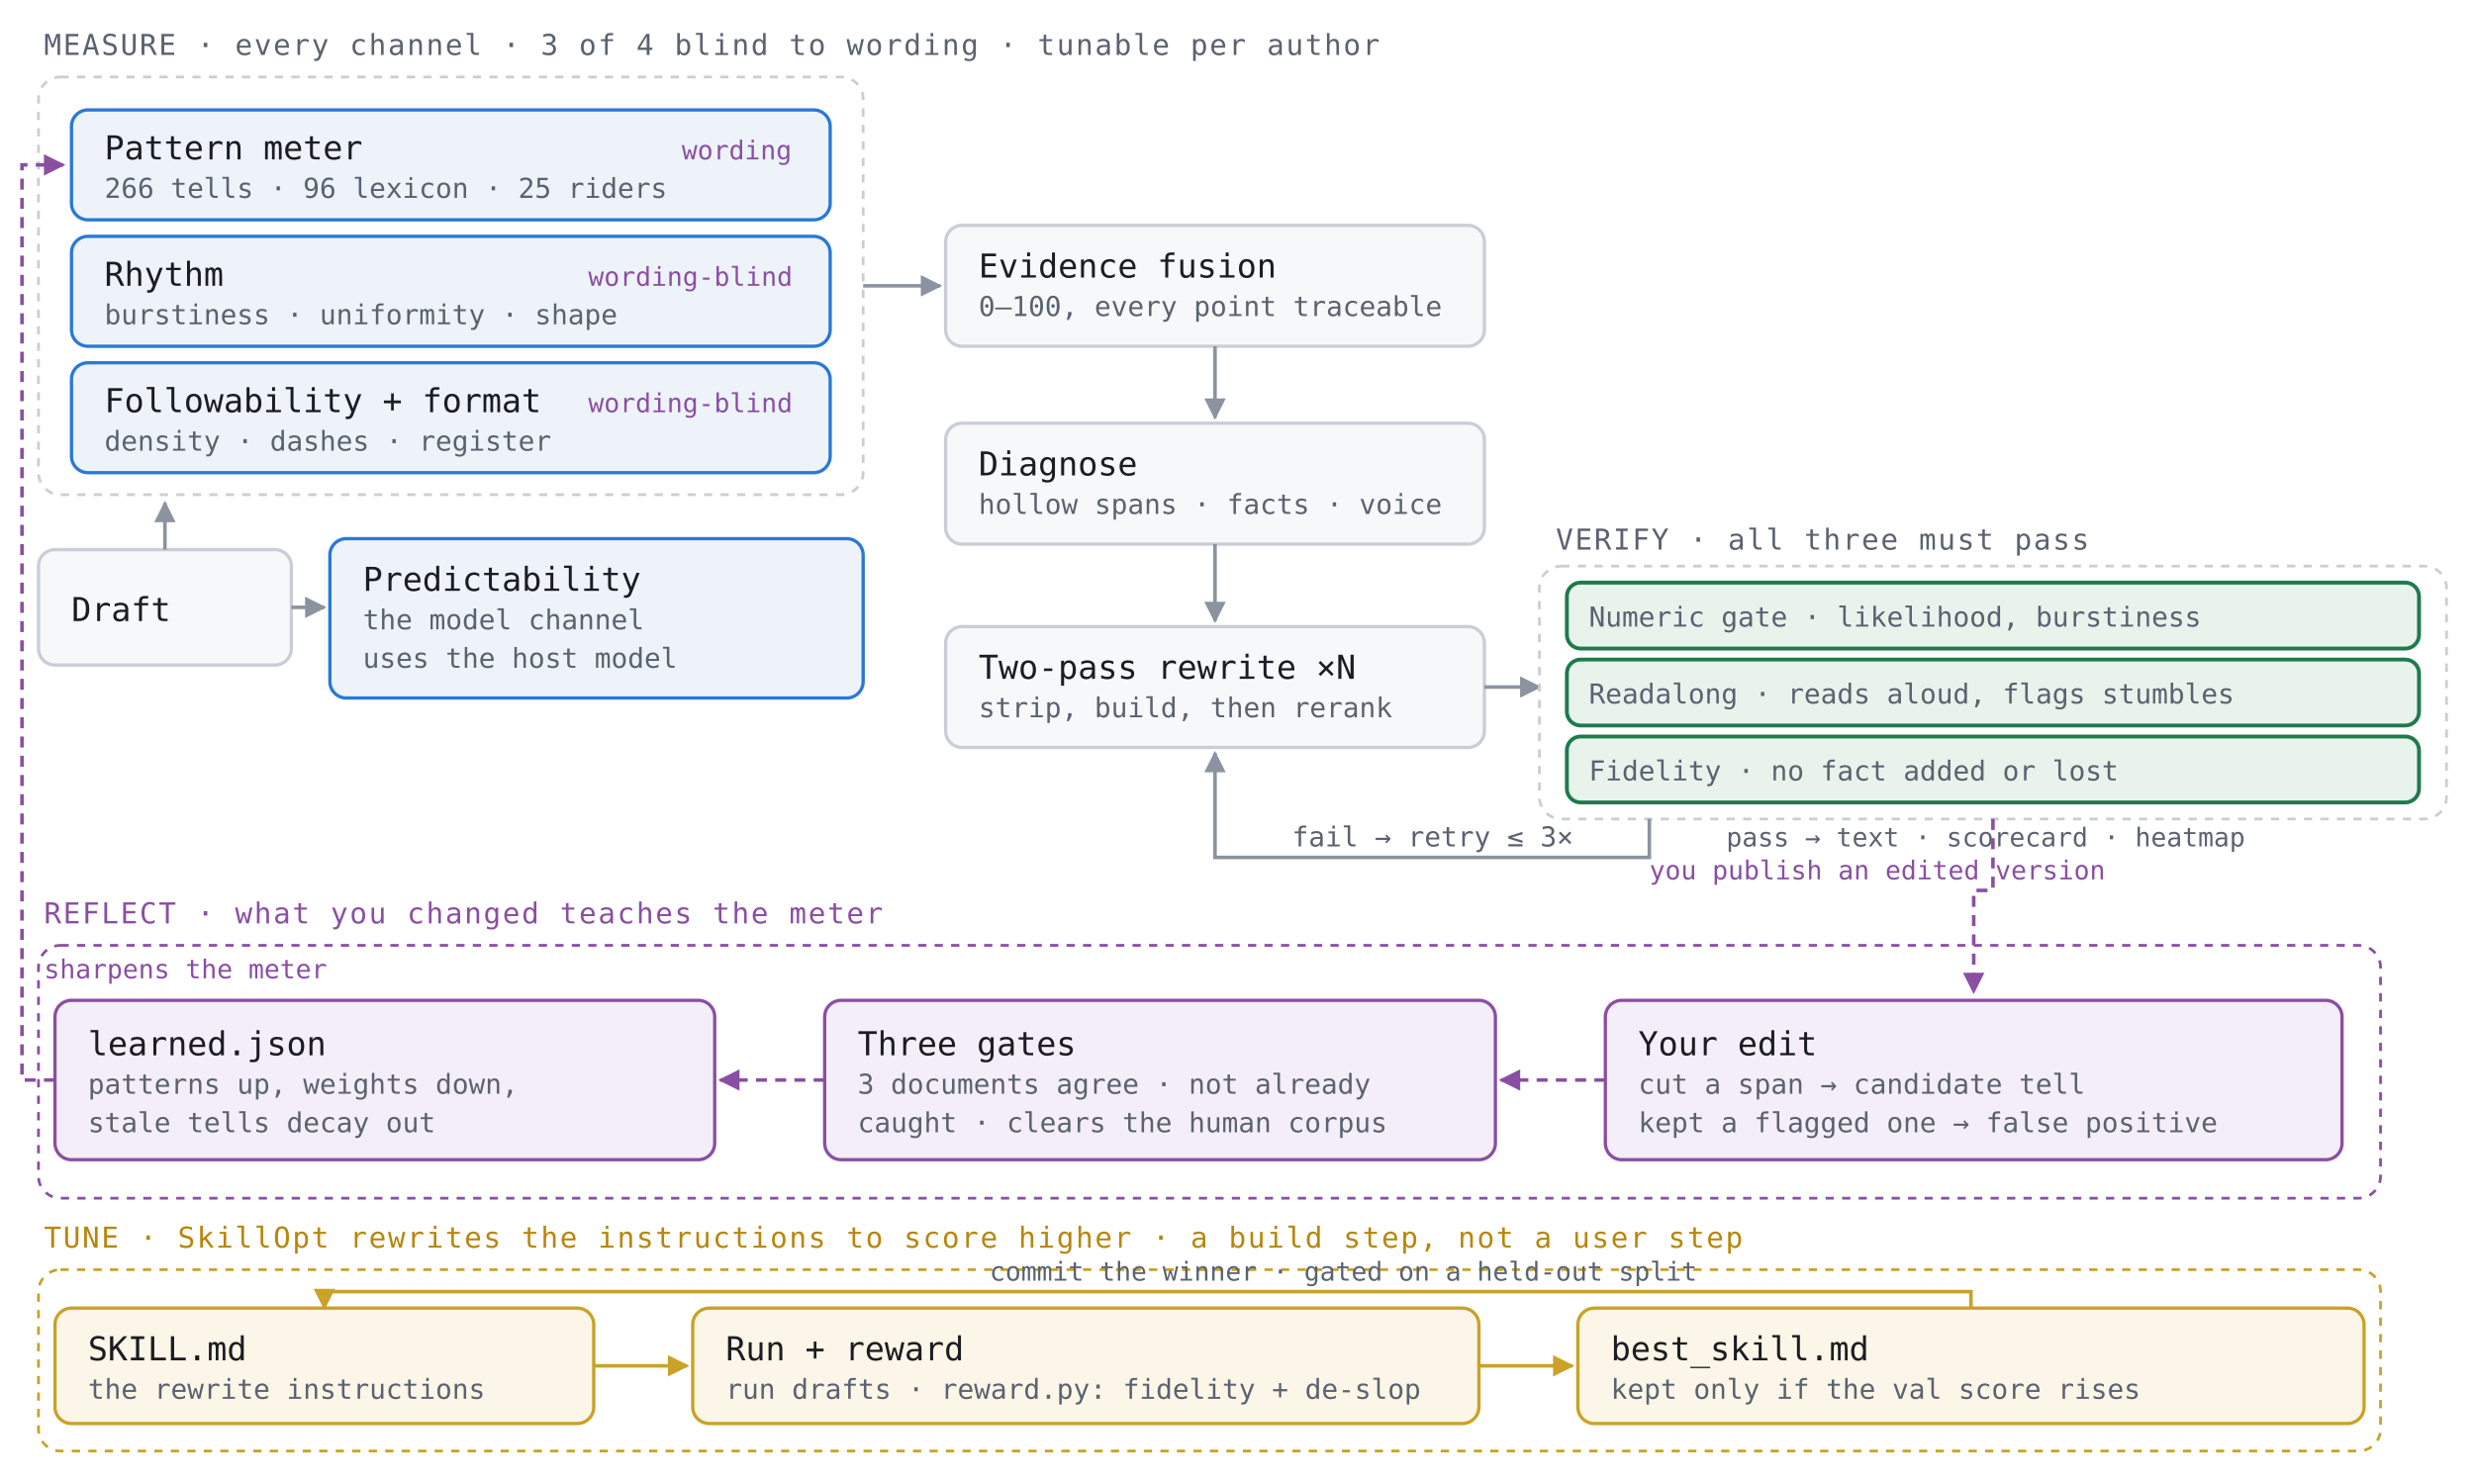
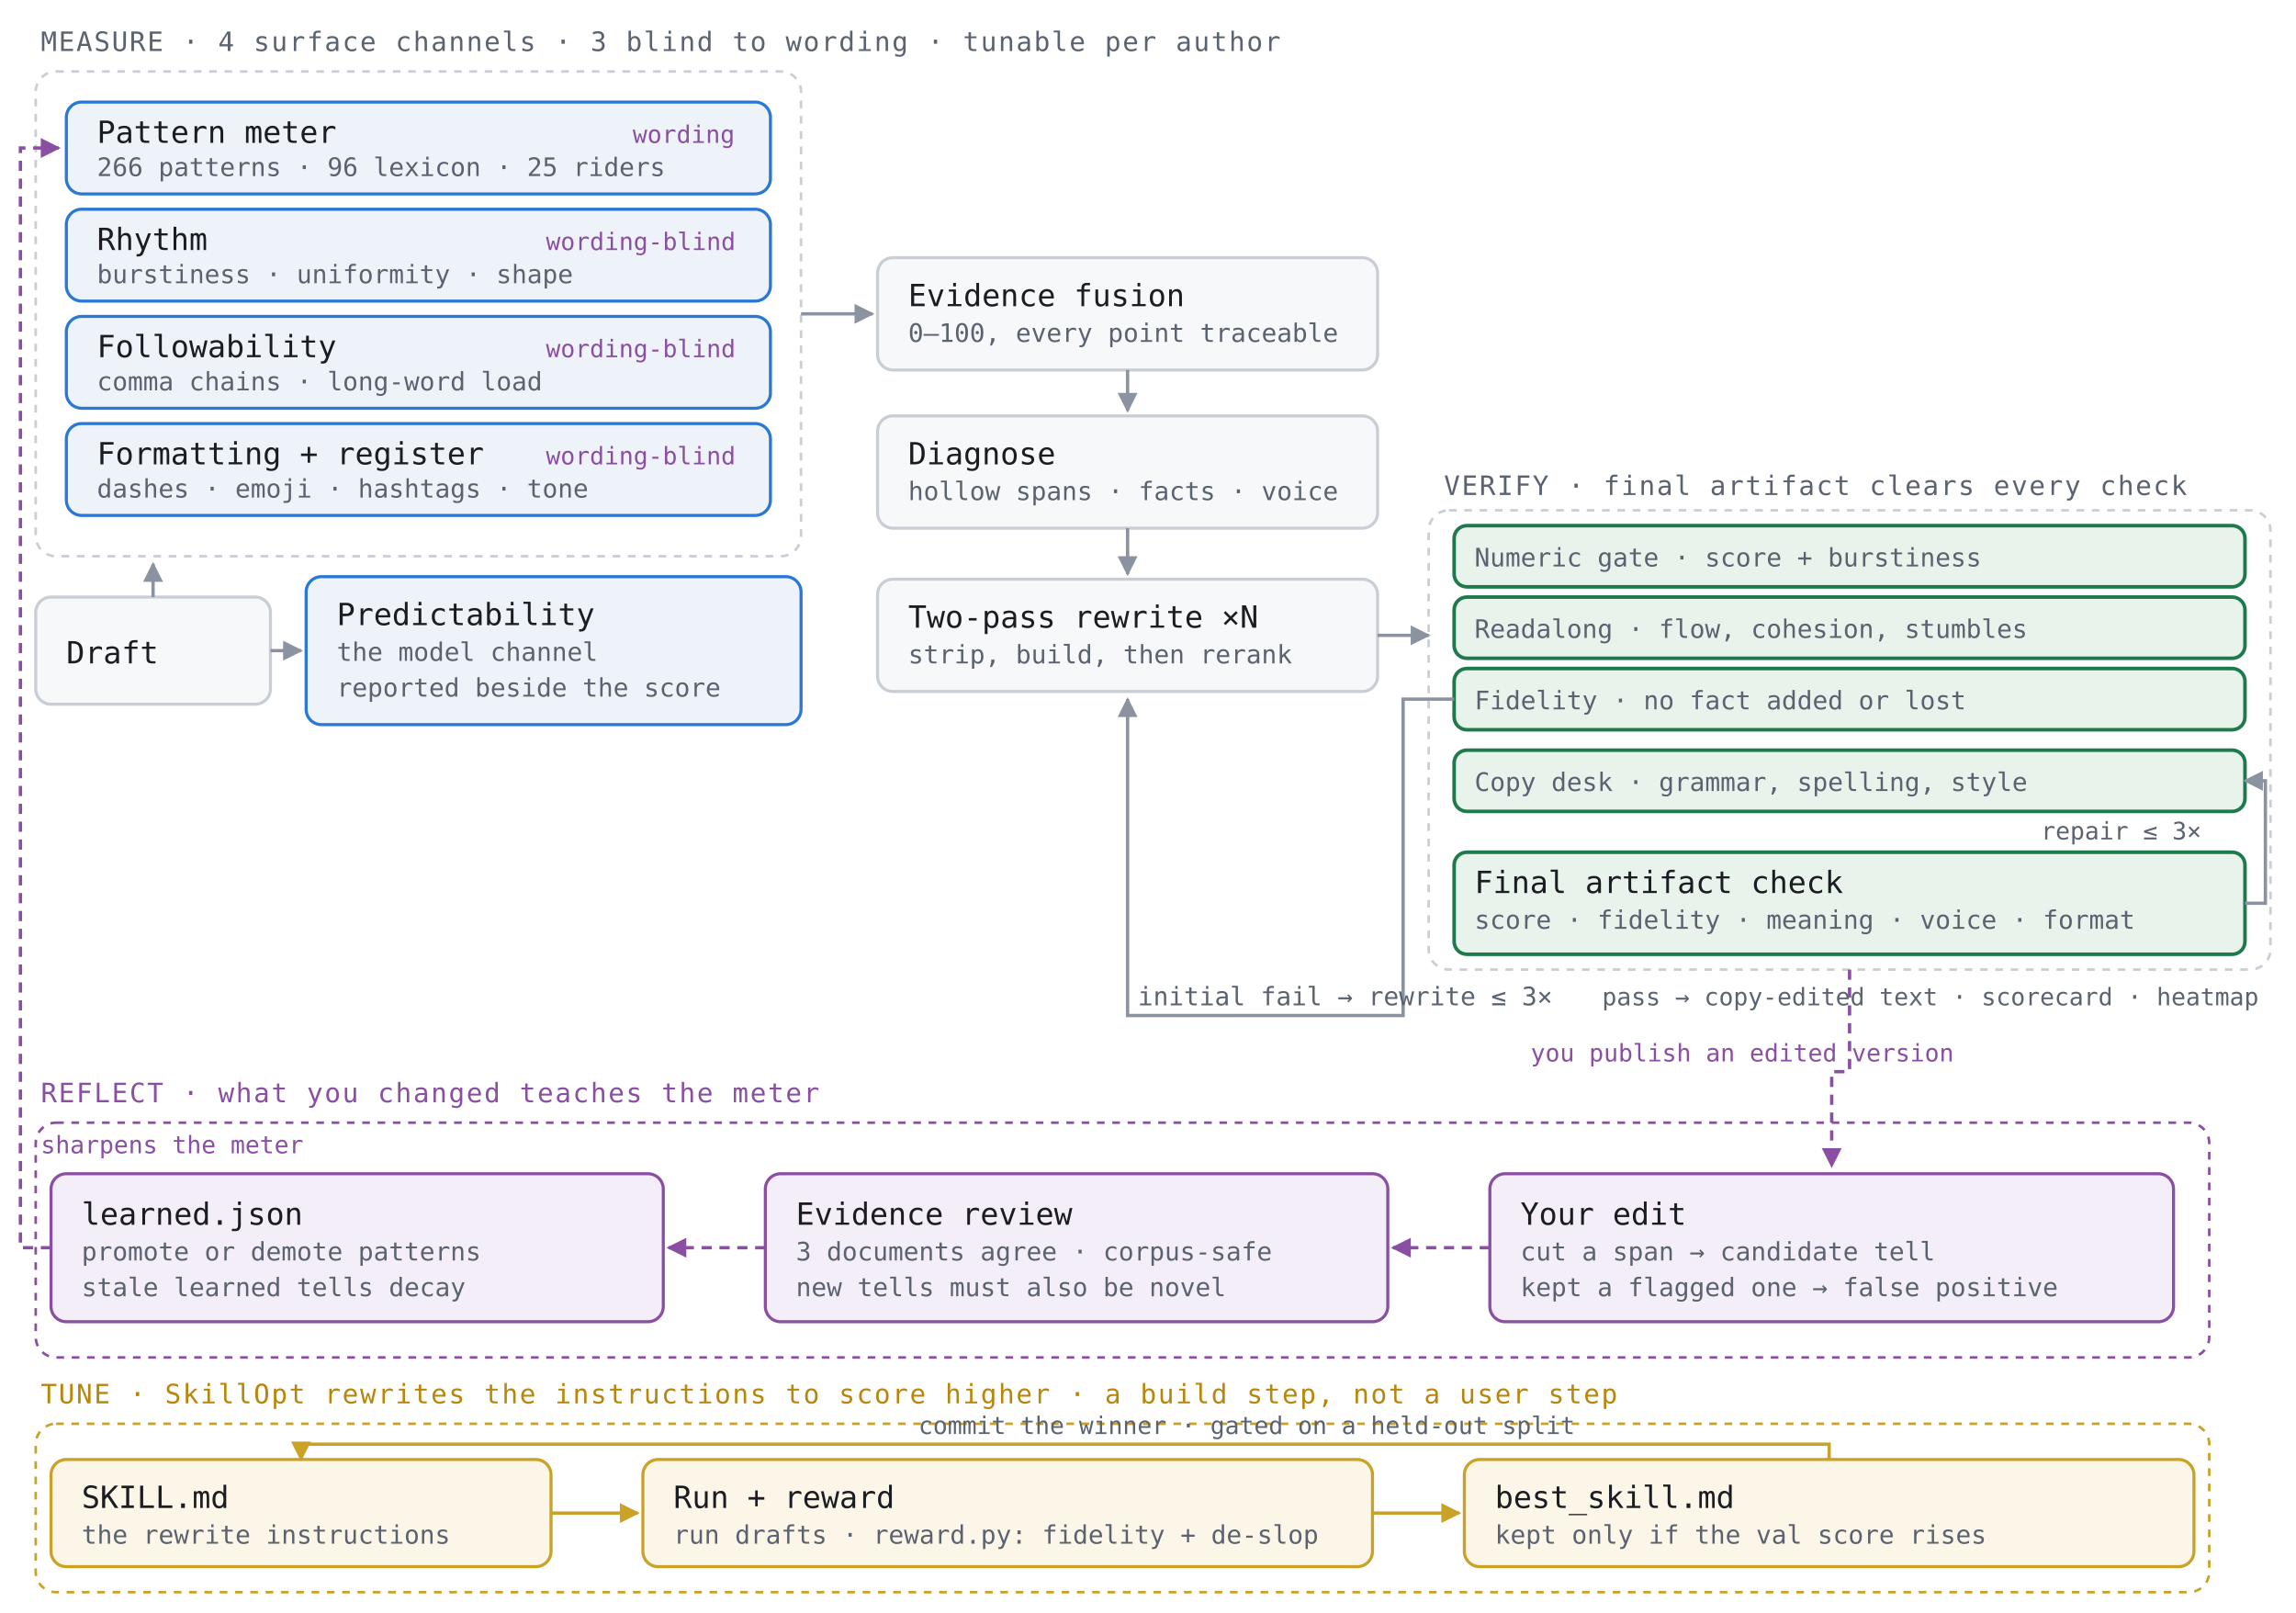
- <svg xmlns="http://www.w3.org/2000/svg" viewBox="0 0 900 540" width="900" height="540" font-family="ui-monospace,SFMono-Regular,Menlo,Consolas,monospace" role="img" aria-label="Zero Slop engine. A draft is measured by three interpretable channels: a pattern meter of 266 weighted tells with a 96-term lexicon and 25 context-gated riders, the only channel that reads specific wording, plus rhythm and followability, both blind to wording and so surviving a rewrite. A fifth, model channel called predictability asks the host model to guess masked words and reports how often it succeeds, shipping no model of its own and reported beside the score rather than fused into it. Evidence fusion produces an AI-likelihood score from 0 to 100 in which every point traces to a quoted span. Diagnose finds hollow spans, inventories facts and marks the author voice. A two-pass rewrite strips the tells then rebuilds toward an expert register, produced as several candidates and reranked to the cleanest one that keeps every fact. A verify gate passes only when all three checks clear: the numeric gate on likelihood and burstiness, a readalong pass that reads the rewrite aloud and flags stumbles, transitions and repetition, and a fidelity check that adds or loses no fact; any failure loops back to the rewrite up to three times, and passing emits the rewritten text with a scorecard and heatmap. Below runs the reflect loop: when you publish an edited version, a span you cut becomes a candidate tell and a flagged span you kept becomes false-positive evidence, and neither changes anything until three gates pass — three independent documents agree, the span is not already caught, and it clears the corpus of certified human writing — after which learned.json raises patterns, lowers weights and lets stale tells decay, sharpening the meter. A separate tune band shows SkillOpt optimizing the SKILL.md instructions against an eval harness of de-slop gain, fidelity and the gate, keeping a candidate only when a held-out validation score improves; this is a maintainer step and runs offline of the user.">
+ <svg xmlns="http://www.w3.org/2000/svg" viewBox="0 0 900 632" width="900" height="632" font-family="ui-monospace,SFMono-Regular,Menlo,Consolas,monospace" role="img" aria-label="Zero Slop engine. A draft is measured by four surface channels: a pattern meter of 266 weighted patterns with a 96-term lexicon and 25 context-gated riders, plus rhythm, followability, and formatting with register. Only the pattern meter reads specific wording; the other three surface channels are blind to particular word choices. A fifth model channel called predictability asks the host model to guess masked words, ships no model of its own, and is reported beside the score rather than fused into it. Evidence fusion produces an AI-likelihood score from 0 to 100 in which every point is traceable. Diagnose finds hollow spans, inventories facts, and marks the author's voice. A two-pass rewrite strips tells, rebuilds toward an expert register, produces several candidates, and reranks them to the cleanest one that keeps every fact. Initial verification requires the numeric gate, a fresh-eyes readalong, and a fidelity check. The selected rewrite then enters a dedicated final copy desk for grammar, spelling, punctuation, consistency, and style. The exact copy-edited artifact is rechecked for score, fidelity, meaning, voice, and format; a repair loops through the copy desk and final checks up to three times, while an earlier gate failure loops back to the rewrite. Passing emits the copy-edited text with a scorecard and heatmap. Below runs the reflect loop: when you publish an edited version, a span you cut becomes a candidate tell and a flagged span you kept becomes false-positive evidence. Neither changes the meter until three distinct documents corroborate the evidence and corpus-safety checks pass; new candidate tells must also be novel. Learned patterns can then be promoted or demoted, and stale learned tells can decay, sharpening the meter. A separate tune band shows SkillOpt optimizing the SKILL.md instructions against an eval harness of de-slop gain, fidelity, and the gate, keeping a candidate only when a held-out validation score improves; this is a maintainer step and runs offline of the user.">
  <defs>
    <marker id="a" viewBox="0 0 10 10" refX="9" refY="5" markerWidth="6" markerHeight="6" orient="auto-start-reverse">
      <path d="M0 0 L10 5 L0 10 z" fill="#8A939F" />
    </marker>
    <marker id="b" viewBox="0 0 10 10" refX="9" refY="5" markerWidth="6" markerHeight="6" orient="auto-start-reverse">
      <path d="M0 0 L10 5 L0 10 z" fill="#8A4FA3" />
    </marker>
    <marker id="c" viewBox="0 0 10 10" refX="9" refY="5" markerWidth="6" markerHeight="6" orient="auto-start-reverse">
      <path d="M0 0 L10 5 L0 10 z" fill="#C9A227" />
    </marker>
    <style>
-       .s  { fill:#F7F8FA; stroke:#C9CED6; stroke-width:1.2 }
+       .surface { fill:#F7F8FA; stroke:#C9CED6; stroke-width:1.2 }
      .ch { fill:#EEF3FA; stroke:#2A78D6; stroke-width:1.2 }
      .hi { fill:#E8F3EC; stroke:#1E7A4C; stroke-width:1.4 }
      .lr { fill:#F4EEF8; stroke:#8A4FA3; stroke-width:1.2 }
      .tn { fill:#FBF6E7; stroke:#C9A227; stroke-width:1.2 }
      .t  { font-size:12px; fill:#1B1D22 }
      .m  { font-size:10px; fill:#5B6270 }
      .h  { font-size:10.5px; fill:#5B6270; letter-spacing:.06em }
      .hp { font-size:10.5px; fill:#8A4FA3; letter-spacing:.06em }
      .ht { font-size:10.5px; fill:#B8860B; letter-spacing:.06em }
      .lb { font-size:9.5px; fill:#8A4FA3 }
      .lg { font-size:9.5px; fill:#5B6270 }
      .ln { stroke:#8A939F; stroke-width:1.3; fill:none }
      .lp { stroke:#8A4FA3; stroke-width:1.3; fill:none; stroke-dasharray:4 3 }
      .lt { stroke:#C9A227; stroke-width:1.3; fill:none }
      .grp{ fill:none; stroke:#C9CED6; stroke-width:1; stroke-dasharray:3 3 }
      .grl{ fill:none; stroke:#8A4FA3; stroke-width:1; stroke-dasharray:3 3 }
      .grt{ fill:none; stroke:#C9A227; stroke-width:1; stroke-dasharray:3 3 }
      @media (prefers-color-scheme: dark) {
-         .s  { fill:#1E2128; stroke:#3A404B }
+         svg { color-scheme: dark }
+         .surface { fill:#1E2128; stroke:#3A404B }
        .ch { fill:#16233A; stroke:#4B90E2 }
        .hi { fill:#14291D; stroke:#3FA872 }
        .lr { fill:#241B2E; stroke:#A972C4 }
        .tn { fill:#2A2417; stroke:#C9A227 }
        .t  { fill:#E8EAED }
        .m  { fill:#9AA2AE }
        .h  { fill:#9AA2AE }
        .hp { fill:#A972C4 }
        .ht { fill:#D6B84A }
        .lb { fill:#A972C4 }
        .lg { fill:#9AA2AE }
        .ln { stroke:#6B7280 }
        .grp{ stroke:#3A404B }
      }
    </style>
  </defs>
-   <text x="16" y="20" class="h">MEASURE · every channel · 3 of 4 blind to wording · tunable per author</text>
-   <rect x="14" y="28" width="300" height="152" rx="8" class="grp" />
-   <rect x="26" y="40" width="276" height="40" rx="6" class="ch" />
-   <text x="38" y="58" class="t">Pattern meter</text>
-   <text x="38" y="72" class="m">266 tells · 96 lexicon · 25 riders</text>
-   <text x="248" y="58" class="lb" fill="#8A939F">wording</text>
-   <rect x="26" y="86" width="276" height="40" rx="6" class="ch" />
-   <text x="38" y="104" class="t">Rhythm</text>
-   <text x="38" y="118" class="m">burstiness · uniformity · shape</text>
-   <text x="214" y="104" class="lb" fill="#1E7A4C">wording-blind</text>
-   <rect x="26" y="132" width="276" height="40" rx="6" class="ch" />
-   <text x="38" y="150" class="t">Followability + format</text>
-   <text x="38" y="164" class="m">density · dashes · register</text>
-   <text x="214" y="150" class="lb" fill="#1E7A4C">wording-blind</text>
-   <rect x="14" y="200" width="92" height="42" rx="6" class="s" />
-   <text x="26" y="226" class="t">Draft</text>
-   <path d="M60 200 L60 183" class="ln" marker-end="url(#a)" />
-   <rect x="120" y="196" width="194" height="58" rx="6" class="ch" />
-   <text x="132" y="215" class="t">Predictability</text>
-   <text x="132" y="229" class="m">the model channel</text>
-   <text x="132" y="243" class="m">uses the host model</text>
-   <path d="M106 221 L118 221" class="ln" marker-end="url(#a)" />
-   <path d="M314 104 L342 104" class="ln" marker-end="url(#a)" />
-   <rect x="344" y="82" width="196" height="44" rx="6" class="s" />
-   <text x="356" y="101" class="t">Evidence fusion</text>
-   <text x="356" y="115" class="m">0–100, every point traceable</text>
-   <path d="M442 126 L442 152" class="ln" marker-end="url(#a)" />
-   <rect x="344" y="154" width="196" height="44" rx="6" class="s" />
-   <text x="356" y="173" class="t">Diagnose</text>
-   <text x="356" y="187" class="m">hollow spans · facts · voice</text>
-   <path d="M442 198 L442 226" class="ln" marker-end="url(#a)" />
-   <rect x="344" y="228" width="196" height="44" rx="6" class="s" />
-   <text x="356" y="247" class="t">Two-pass rewrite ×N</text>
-   <text x="356" y="261" class="m">strip, build, then rerank</text>
-   <path d="M540 250 L560 250" class="ln" marker-end="url(#a)" />
-   <text x="566" y="200" class="h">VERIFY · all three must pass</text>
-   <rect x="560" y="206" width="330" height="92" rx="8" class="grp" />
-   <rect x="570" y="212" width="310" height="24" rx="5" class="hi" />
-   <text x="578" y="228" class="m">Numeric gate · likelihood, burstiness</text>
-   <rect x="570" y="240" width="310" height="24" rx="5" class="hi" />
-   <text x="578" y="256" class="m">Readalong · reads aloud, flags stumbles</text>
-   <rect x="570" y="268" width="310" height="24" rx="5" class="hi" />
-   <text x="578" y="284" class="m">Fidelity · no fact added or lost</text>
-   <path d="M600 298 L600 312 L442 312 L442 274" class="ln" marker-end="url(#a)" />
-   <text x="470" y="308" class="m">fail → retry ≤ 3×</text>
-   <text x="628" y="308" class="lg">pass → text · scorecard · heatmap</text>
-   <text x="16" y="336" class="hp">REFLECT · what you changed teaches the meter</text>
-   <rect x="14" y="344" width="852" height="92" rx="8" class="grl" />
-   <path d="M725 298 L725 324 L718 324 L718 361" class="lp" marker-end="url(#b)" />
-   <text x="600" y="320" class="lb">you publish an edited version</text>
-   <rect x="584" y="364" width="268" height="58" rx="6" class="lr" />
-   <text x="596" y="384" class="t">Your edit</text>
-   <text x="596" y="398" class="m">cut a span → candidate tell</text>
-   <text x="596" y="412" class="m">kept a flagged one → false positive</text>
-   <path d="M584 393 L546 393" class="lp" marker-end="url(#b)" />
-   <rect x="300" y="364" width="244" height="58" rx="6" class="lr" />
-   <text x="312" y="384" class="t">Three gates</text>
-   <text x="312" y="398" class="m">3 documents agree · not already</text>
-   <text x="312" y="412" class="m">caught · clears the human corpus</text>
-   <path d="M300 393 L262 393" class="lp" marker-end="url(#b)" />
-   <rect x="20" y="364" width="240" height="58" rx="6" class="lr" />
-   <text x="32" y="384" class="t">learned.json</text>
-   <text x="32" y="398" class="m">patterns up, weights down,</text>
-   <text x="32" y="412" class="m">stale tells decay out</text>
-   <path d="M20 393 L8 393 L8 60 L23 60" class="lp" marker-end="url(#b)" />
-   <text x="16" y="356" class="lb">sharpens the meter</text>
-   <text x="16" y="454" class="ht">TUNE · SkillOpt rewrites the instructions to score higher · a build step, not a user step</text>
-   <rect x="14" y="462" width="852" height="66" rx="8" class="grt" />
-   <rect x="20" y="476" width="196" height="42" rx="6" class="tn" />
-   <text x="32" y="495" class="t">SKILL.md</text>
-   <text x="32" y="509" class="m">the rewrite instructions</text>
-   <path d="M216 497 L250 497" class="lt" marker-end="url(#c)" />
-   <rect x="252" y="476" width="286" height="42" rx="6" class="tn" />
-   <text x="264" y="495" class="t">Run + reward</text>
-   <text x="264" y="509" class="m">run drafts · reward.py: fidelity + de-slop</text>
-   <path d="M538 497 L572 497" class="lt" marker-end="url(#c)" />
-   <rect x="574" y="476" width="286" height="42" rx="6" class="tn" />
-   <text x="586" y="495" class="t">best_skill.md</text>
-   <text x="586" y="509" class="m">kept only if the val score rises</text>
-   <path d="M717 476 L717 470 L118 470 L118 476" class="lt" marker-end="url(#c)" />
-   <text x="360" y="466" class="lg">commit the winner · gated on a held-out split</text>
+   <text x="16" y="20" class="h">MEASURE · 4 surface channels · 3 blind to wording · tunable per author</text>
+   <rect x="14" y="28" width="300" height="190" rx="8" class="grp" />
+   <rect x="26" y="40" width="276" height="36" rx="6" class="ch" />
+   <text x="38" y="56" class="t">Pattern meter</text>
+   <text x="38" y="69" class="m">266 patterns · 96 lexicon · 25 riders</text>
+   <text x="248" y="56" class="lb" fill="#8A939F">wording</text>
+   <rect x="26" y="82" width="276" height="36" rx="6" class="ch" />
+   <text x="38" y="98" class="t">Rhythm</text>
+   <text x="38" y="111" class="m">burstiness · uniformity · shape</text>
+   <text x="214" y="98" class="lb" fill="#1E7A4C">wording-blind</text>
+   <rect x="26" y="124" width="276" height="36" rx="6" class="ch" />
+   <text x="38" y="140" class="t">Followability</text>
+   <text x="38" y="153" class="m">comma chains · long-word load</text>
+   <text x="214" y="140" class="lb" fill="#1E7A4C">wording-blind</text>
+   <rect x="26" y="166" width="276" height="36" rx="6" class="ch" />
+   <text x="38" y="182" class="t">Formatting + register</text>
+   <text x="38" y="195" class="m">dashes · emoji · hashtags · tone</text>
+   <text x="214" y="182" class="lb" fill="#1E7A4C">wording-blind</text>
+   <rect x="14" y="234" width="92" height="42" rx="6" class="surface" />
+   <text x="26" y="260" class="t">Draft</text>
+   <path d="M60 234 L60 221" class="ln" marker-end="url(#a)" />
+   <rect x="120" y="226" width="194" height="58" rx="6" class="ch" />
+   <text x="132" y="245" class="t">Predictability</text>
+   <text x="132" y="259" class="m">the model channel</text>
+   <text x="132" y="273" class="m">reported beside the score</text>
+   <path d="M106 255 L118 255" class="ln" marker-end="url(#a)" />
+   <path d="M314 123 L342 123" class="ln" marker-end="url(#a)" />
+   <rect x="344" y="101" width="196" height="44" rx="6" class="surface" />
+   <text x="356" y="120" class="t">Evidence fusion</text>
+   <text x="356" y="134" class="m">0–100, every point traceable</text>
+   <path d="M442 145 L442 161" class="ln" marker-end="url(#a)" />
+   <rect x="344" y="163" width="196" height="44" rx="6" class="surface" />
+   <text x="356" y="182" class="t">Diagnose</text>
+   <text x="356" y="196" class="m">hollow spans · facts · voice</text>
+   <path d="M442 207 L442 225" class="ln" marker-end="url(#a)" />
+   <rect x="344" y="227" width="196" height="44" rx="6" class="surface" />
+   <text x="356" y="246" class="t">Two-pass rewrite ×N</text>
+   <text x="356" y="260" class="m">strip, build, then rerank</text>
+   <path d="M540 249 L560 249" class="ln" marker-end="url(#a)" />
+   <text x="566" y="194" class="h">VERIFY · final artifact clears every check</text>
+   <rect x="560" y="200" width="330" height="180" rx="8" class="grp" />
+   <rect x="570" y="206" width="310" height="24" rx="5" class="hi" />
+   <text x="578" y="222" class="m">Numeric gate · score + burstiness</text>
+   <rect x="570" y="234" width="310" height="24" rx="5" class="hi" />
+   <text x="578" y="250" class="m">Readalong · flow, cohesion, stumbles</text>
+   <rect x="570" y="262" width="310" height="24" rx="5" class="hi" />
+   <text x="578" y="278" class="m">Fidelity · no fact added or lost</text>
+   <rect x="570" y="294" width="310" height="24" rx="5" class="hi" />
+   <text x="578" y="310" class="m">Copy desk · grammar, spelling, style</text>
+   <rect x="570" y="334" width="310" height="40" rx="5" class="hi" />
+   <text x="578" y="350" class="t">Final artifact check</text>
+   <text x="578" y="364" class="m">score · fidelity · meaning · voice · format</text>
+   <path d="M570 274 L550 274 L550 398 L442 398 L442 274" class="ln" marker-end="url(#a)" />
+   <text x="446" y="394" class="m">initial fail → rewrite ≤ 3×</text>
+   <path d="M880 354 L888 354 L888 306 L880 306" class="ln" marker-end="url(#a)" />
+   <text x="800" y="329" class="lg">repair ≤ 3×</text>
+   <text x="628" y="394" class="lg">pass → copy-edited text · scorecard · heatmap</text>
+   <text x="16" y="432" class="hp">REFLECT · what you changed teaches the meter</text>
+   <rect x="14" y="440" width="852" height="92" rx="8" class="grl" />
+   <path d="M725 380 L725 420 L718 420 L718 457" class="lp" marker-end="url(#b)" />
+   <text x="600" y="416" class="lb">you publish an edited version</text>
+   <rect x="584" y="460" width="268" height="58" rx="6" class="lr" />
+   <text x="596" y="480" class="t">Your edit</text>
+   <text x="596" y="494" class="m">cut a span → candidate tell</text>
+   <text x="596" y="508" class="m">kept a flagged one → false positive</text>
+   <path d="M584 489 L546 489" class="lp" marker-end="url(#b)" />
+   <rect x="300" y="460" width="244" height="58" rx="6" class="lr" />
+   <text x="312" y="480" class="t">Evidence review</text>
+   <text x="312" y="494" class="m">3 documents agree · corpus-safe</text>
+   <text x="312" y="508" class="m">new tells must also be novel</text>
+   <path d="M300 489 L262 489" class="lp" marker-end="url(#b)" />
+   <rect x="20" y="460" width="240" height="58" rx="6" class="lr" />
+   <text x="32" y="480" class="t">learned.json</text>
+   <text x="32" y="494" class="m">promote or demote patterns</text>
+   <text x="32" y="508" class="m">stale learned tells decay</text>
+   <path d="M20 489 L8 489 L8 58 L23 58" class="lp" marker-end="url(#b)" />
+   <text x="16" y="452" class="lb">sharpens the meter</text>
+   <text x="16" y="550" class="ht">TUNE · SkillOpt rewrites the instructions to score higher · a build step, not a user step</text>
+   <rect x="14" y="558" width="852" height="66" rx="8" class="grt" />
+   <rect x="20" y="572" width="196" height="42" rx="6" class="tn" />
+   <text x="32" y="591" class="t">SKILL.md</text>
+   <text x="32" y="605" class="m">the rewrite instructions</text>
+   <path d="M216 593 L250 593" class="lt" marker-end="url(#c)" />
+   <rect x="252" y="572" width="286" height="42" rx="6" class="tn" />
+   <text x="264" y="591" class="t">Run + reward</text>
+   <text x="264" y="605" class="m">run drafts · reward.py: fidelity + de-slop</text>
+   <path d="M538 593 L572 593" class="lt" marker-end="url(#c)" />
+   <rect x="574" y="572" width="286" height="42" rx="6" class="tn" />
+   <text x="586" y="591" class="t">best_skill.md</text>
+   <text x="586" y="605" class="m">kept only if the val score rises</text>
+   <path d="M717 572 L717 566 L118 566 L118 572" class="lt" marker-end="url(#c)" />
+   <text x="360" y="562" class="lg">commit the winner · gated on a held-out split</text>
</svg>
